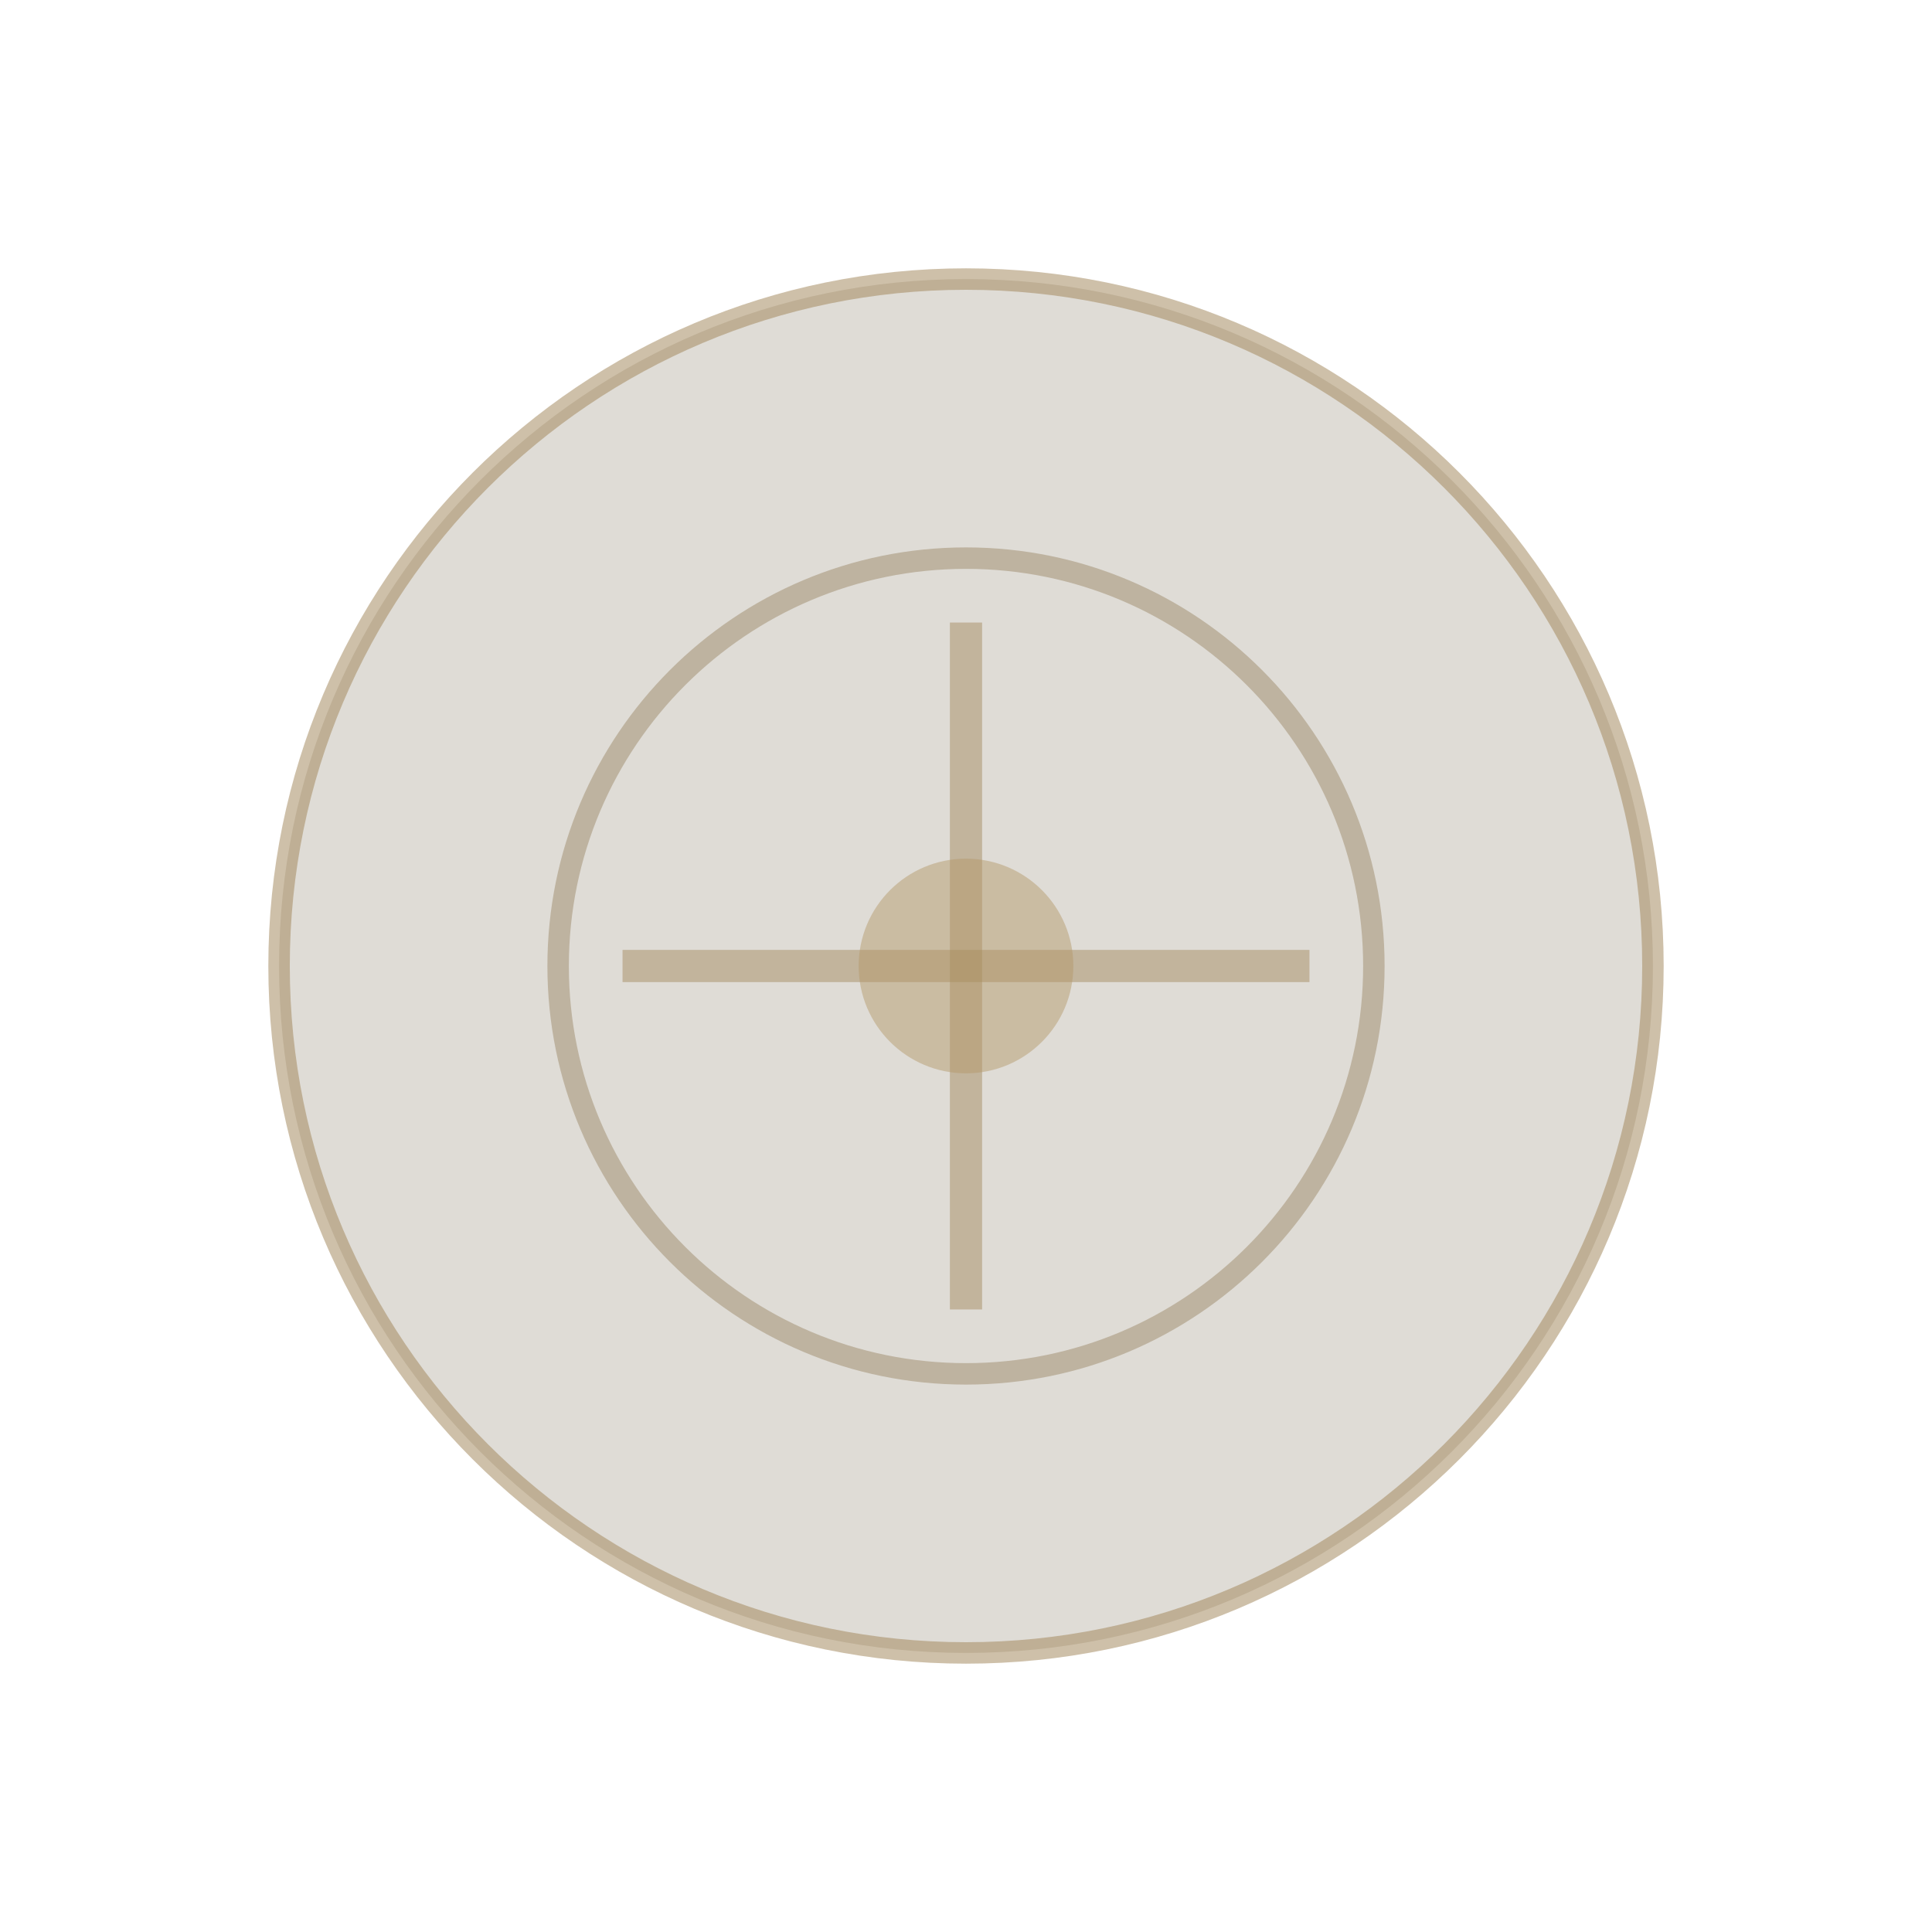
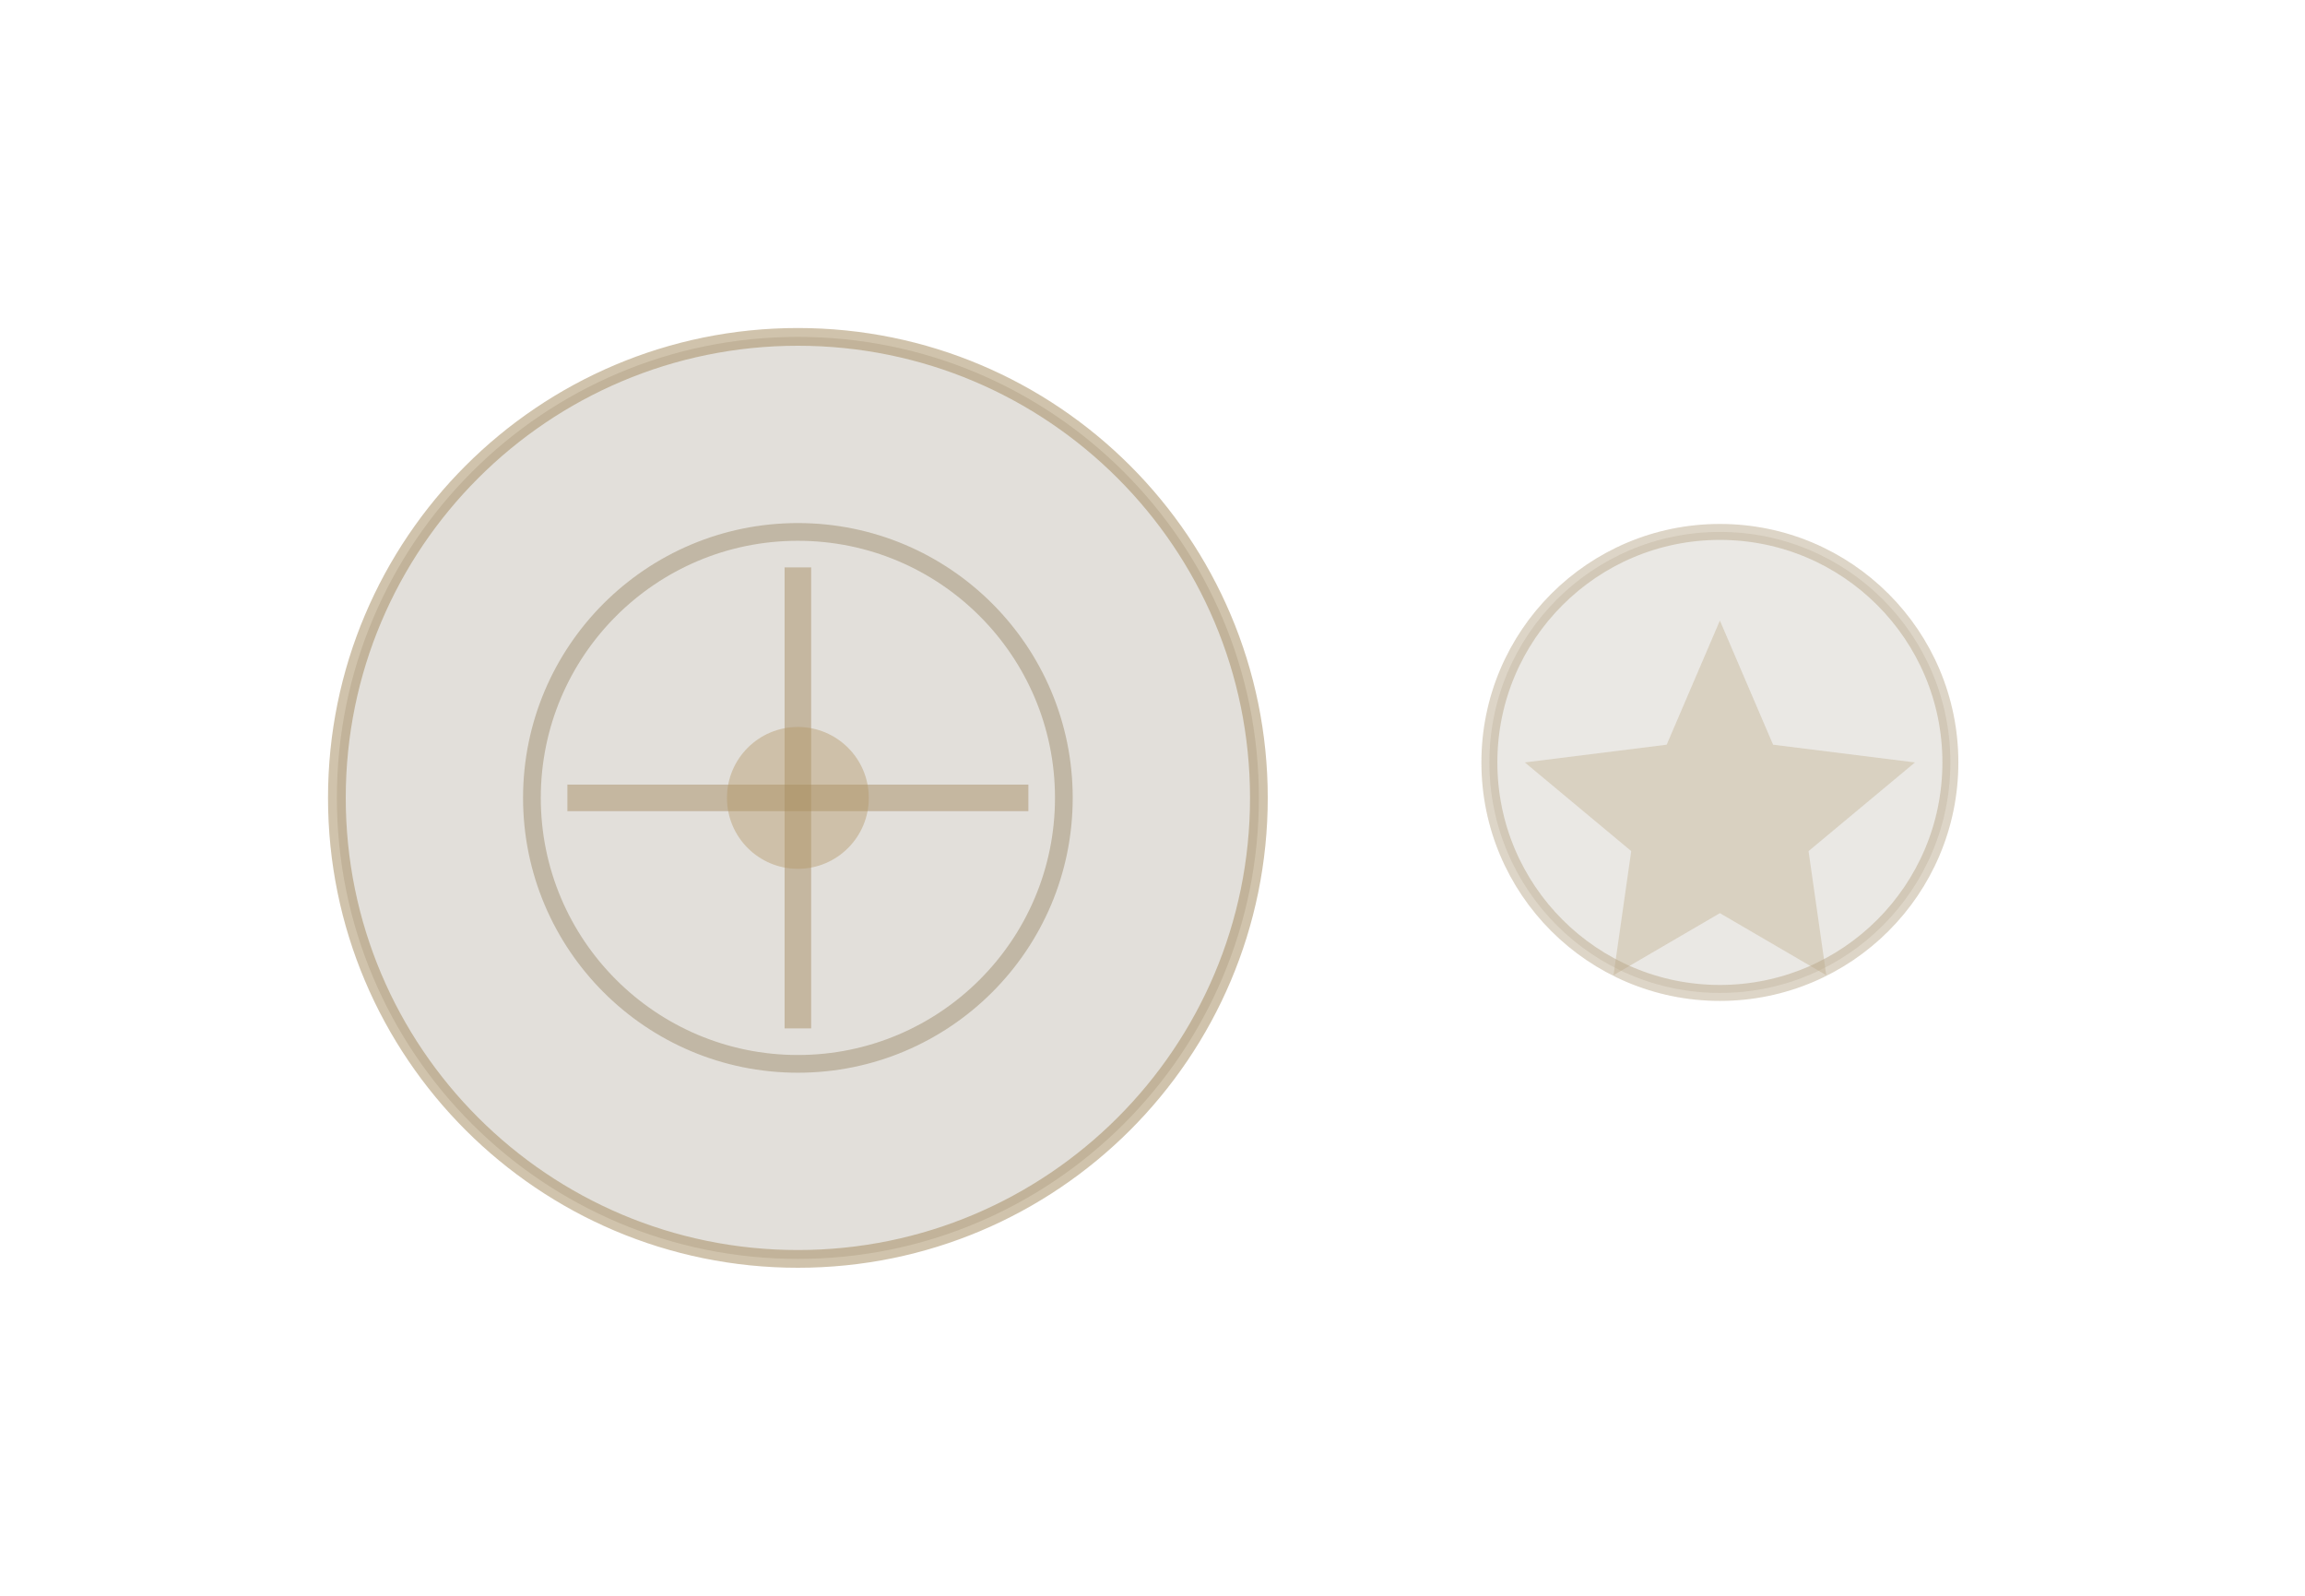
- <svg xmlns="http://www.w3.org/2000/svg" width="180" height="180" viewBox="0 0 180 180" fill="none">
-   <circle cx="90" cy="90" r="64" fill="rgba(99,81,53,0.2)" stroke="rgba(162,136,91,0.52)" stroke-width="2" />
-   <circle cx="90" cy="90" r="38" stroke="rgba(141,118,80,0.4)" stroke-width="2" />
-   <path d="M58 90H122" stroke="rgba(160,133,88,0.46)" stroke-width="3" />
-   <path d="M90 58V122" stroke="rgba(160,133,88,0.46)" stroke-width="3" />
-   <circle cx="90" cy="90" r="10" fill="rgba(178,150,100,0.45)" />
+ <svg xmlns="http://www.w3.org/2000/svg" width="260" height="180" viewBox="0 0 260 180" fill="none">
+   <g transform="translate(12 8)">
+     <circle cx="78" cy="82" r="52" fill="rgba(99,81,53,0.18)" stroke="rgba(162,136,91,0.5)" stroke-width="2" />
+     <circle cx="78" cy="82" r="30" stroke="rgba(141,118,80,0.38)" stroke-width="2" />
+     <path d="M52 82H104" stroke="rgba(160,133,88,0.44)" stroke-width="3" />
+     <path d="M78 56V108" stroke="rgba(160,133,88,0.44)" stroke-width="3" />
+     <circle cx="78" cy="82" r="8" fill="rgba(178,150,100,0.42)" />
+   </g>
+   <g transform="translate(158 34)" opacity="0.75">
+     <circle cx="36" cy="52" r="26" fill="rgba(104,84,55,0.18)" stroke="rgba(152,127,84,0.44)" stroke-width="1.8" />
+     <path d="M36 36L42 50L58 52L46 62L48 76L36 69L24 76L26 62L14 52L30 50L36 36Z" fill="rgba(166,140,92,0.36)" />
+   </g>
</svg>
